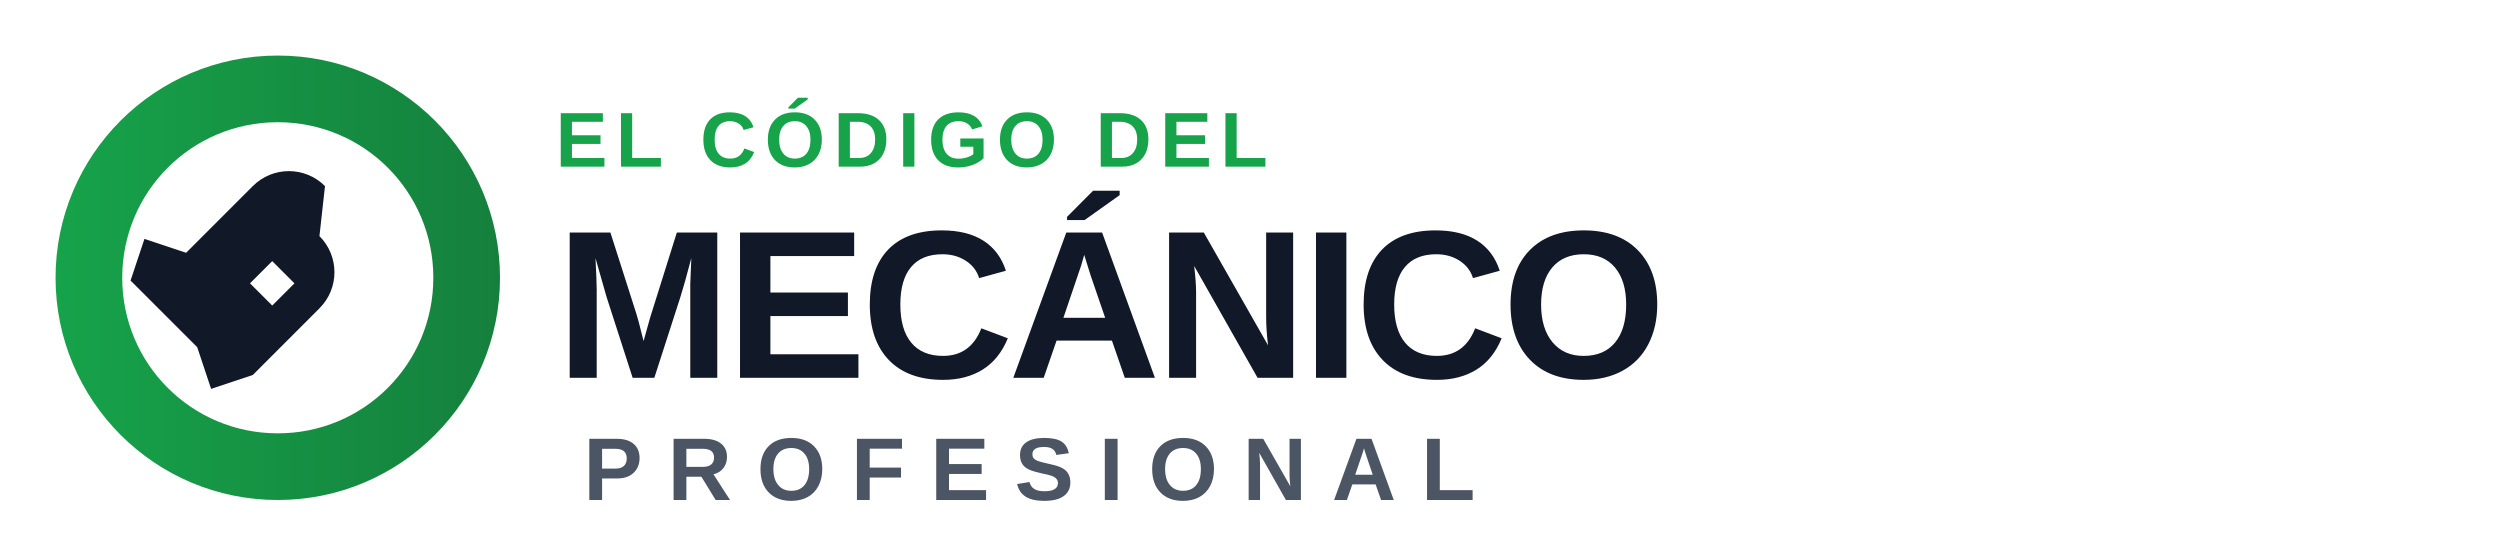
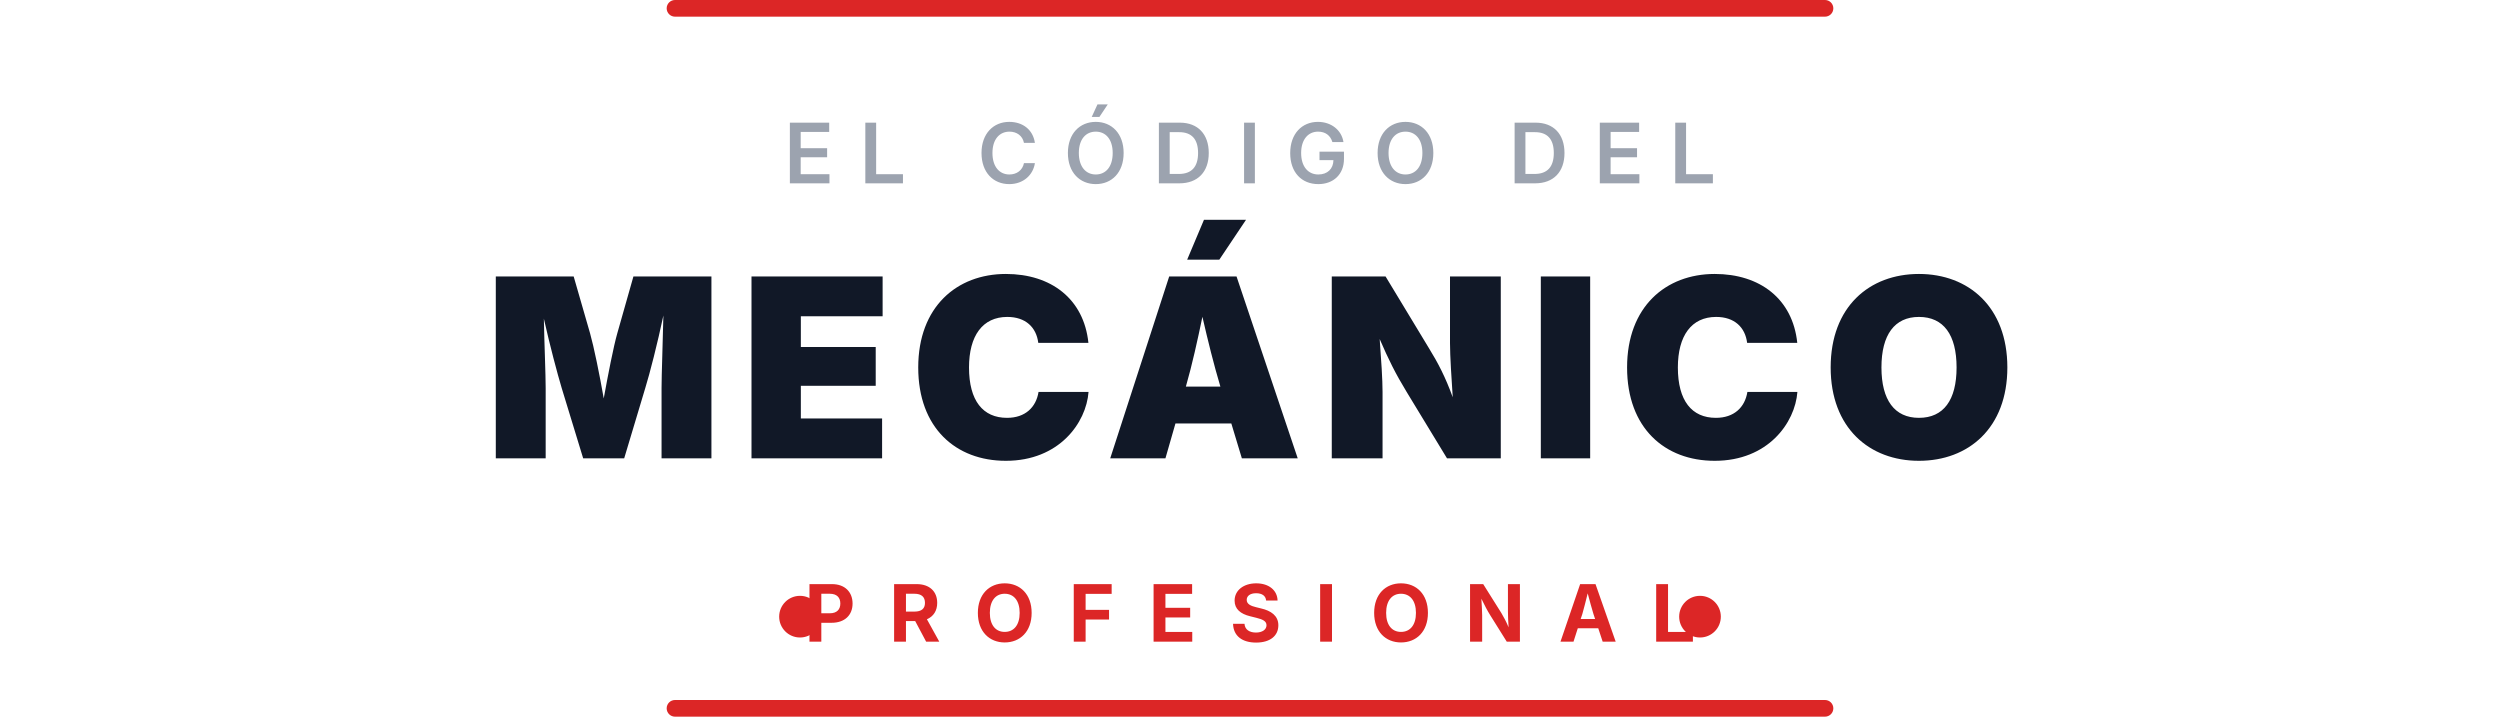
- <svg xmlns="http://www.w3.org/2000/svg" viewBox="0 0 450 100" width="450" height="100">
-   <defs>
-     <linearGradient id="grad1" x1="0%" y1="0%" x2="100%" y2="0%">
-       <stop offset="0%" style="stop-color:#16a34a;stop-opacity:1" />
-       <stop offset="100%" style="stop-color:#15803d;stop-opacity:1" />
-     </linearGradient>
-   </defs>
-   <g transform="translate(10, 10)">
-     <path fill="url(#grad1)" d="M40,0C17.9,0,0,17.9,0,40s17.9,40,40,40s40-17.9,40-40S62.1,0,40,0z M40,68c-15.5,0-28-12.5-28-28 s12.5-28,28-28s28,12.5,28,28S55.5,68,40,68z" />
-     <path fill="#111827" d="M48.5,23.5c-3.6-3.6-9.4-3.6-13,0l-12,12l-7.5-2.5l-2.5,7.5l12,12l2.5,7.5l7.5-2.5l12-12       c3.6-3.6,3.6-9.4,0-13L48.5,23.5z M39,45l-4-4l4-4l4,4L39,45z" />
-   </g>
-   <g transform="translate(100, 0)">
-     <text x="0" y="30" font-family="Arial, Helvetica, sans-serif" font-weight="800" font-size="14" fill="#16a34a" letter-spacing="1.5">EL CÓDIGO DEL</text>
-     <text x="0" y="68" font-family="Arial, Helvetica, sans-serif" font-weight="900" font-size="38" fill="#111827" letter-spacing="-1">MECÁNICO</text>
-     <text x="5" y="90" font-family="Arial, Helvetica, sans-serif" font-weight="700" font-size="16" fill="#4B5563" letter-spacing="4.5">PROFESIONAL</text>
-   </g>
+ <svg xmlns="http://www.w3.org/2000/svg" viewBox="0 0 300 86">
+   <rect x="80" y="0" width="140" height="2" rx="1" fill="#dc2626" />
+   <text x="150" y="22" text-anchor="middle" font-family="'Inter', 'Segoe UI', Arial, sans-serif" font-size="10" font-weight="600" fill="#9ca3af" letter-spacing="3">EL CÓDIGO DEL</text>
+   <text x="150" y="55" text-anchor="middle" font-family="'Inter', 'Segoe UI', Arial, sans-serif" font-size="30" font-weight="900" fill="#111827" letter-spacing="2">MECÁNICO</text>
+   <circle cx="96" cy="74" r="2.5" fill="#dc2626" />
+   <circle cx="204" cy="74" r="2.5" fill="#dc2626" />
+   <text x="150" y="77" text-anchor="middle" font-family="'Inter', 'Segoe UI', Arial, sans-serif" font-size="9.5" font-weight="700" fill="#dc2626" letter-spacing="4">PROFESIONAL</text>
+   <rect x="80" y="84" width="140" height="2" rx="1" fill="#dc2626" />
</svg>
